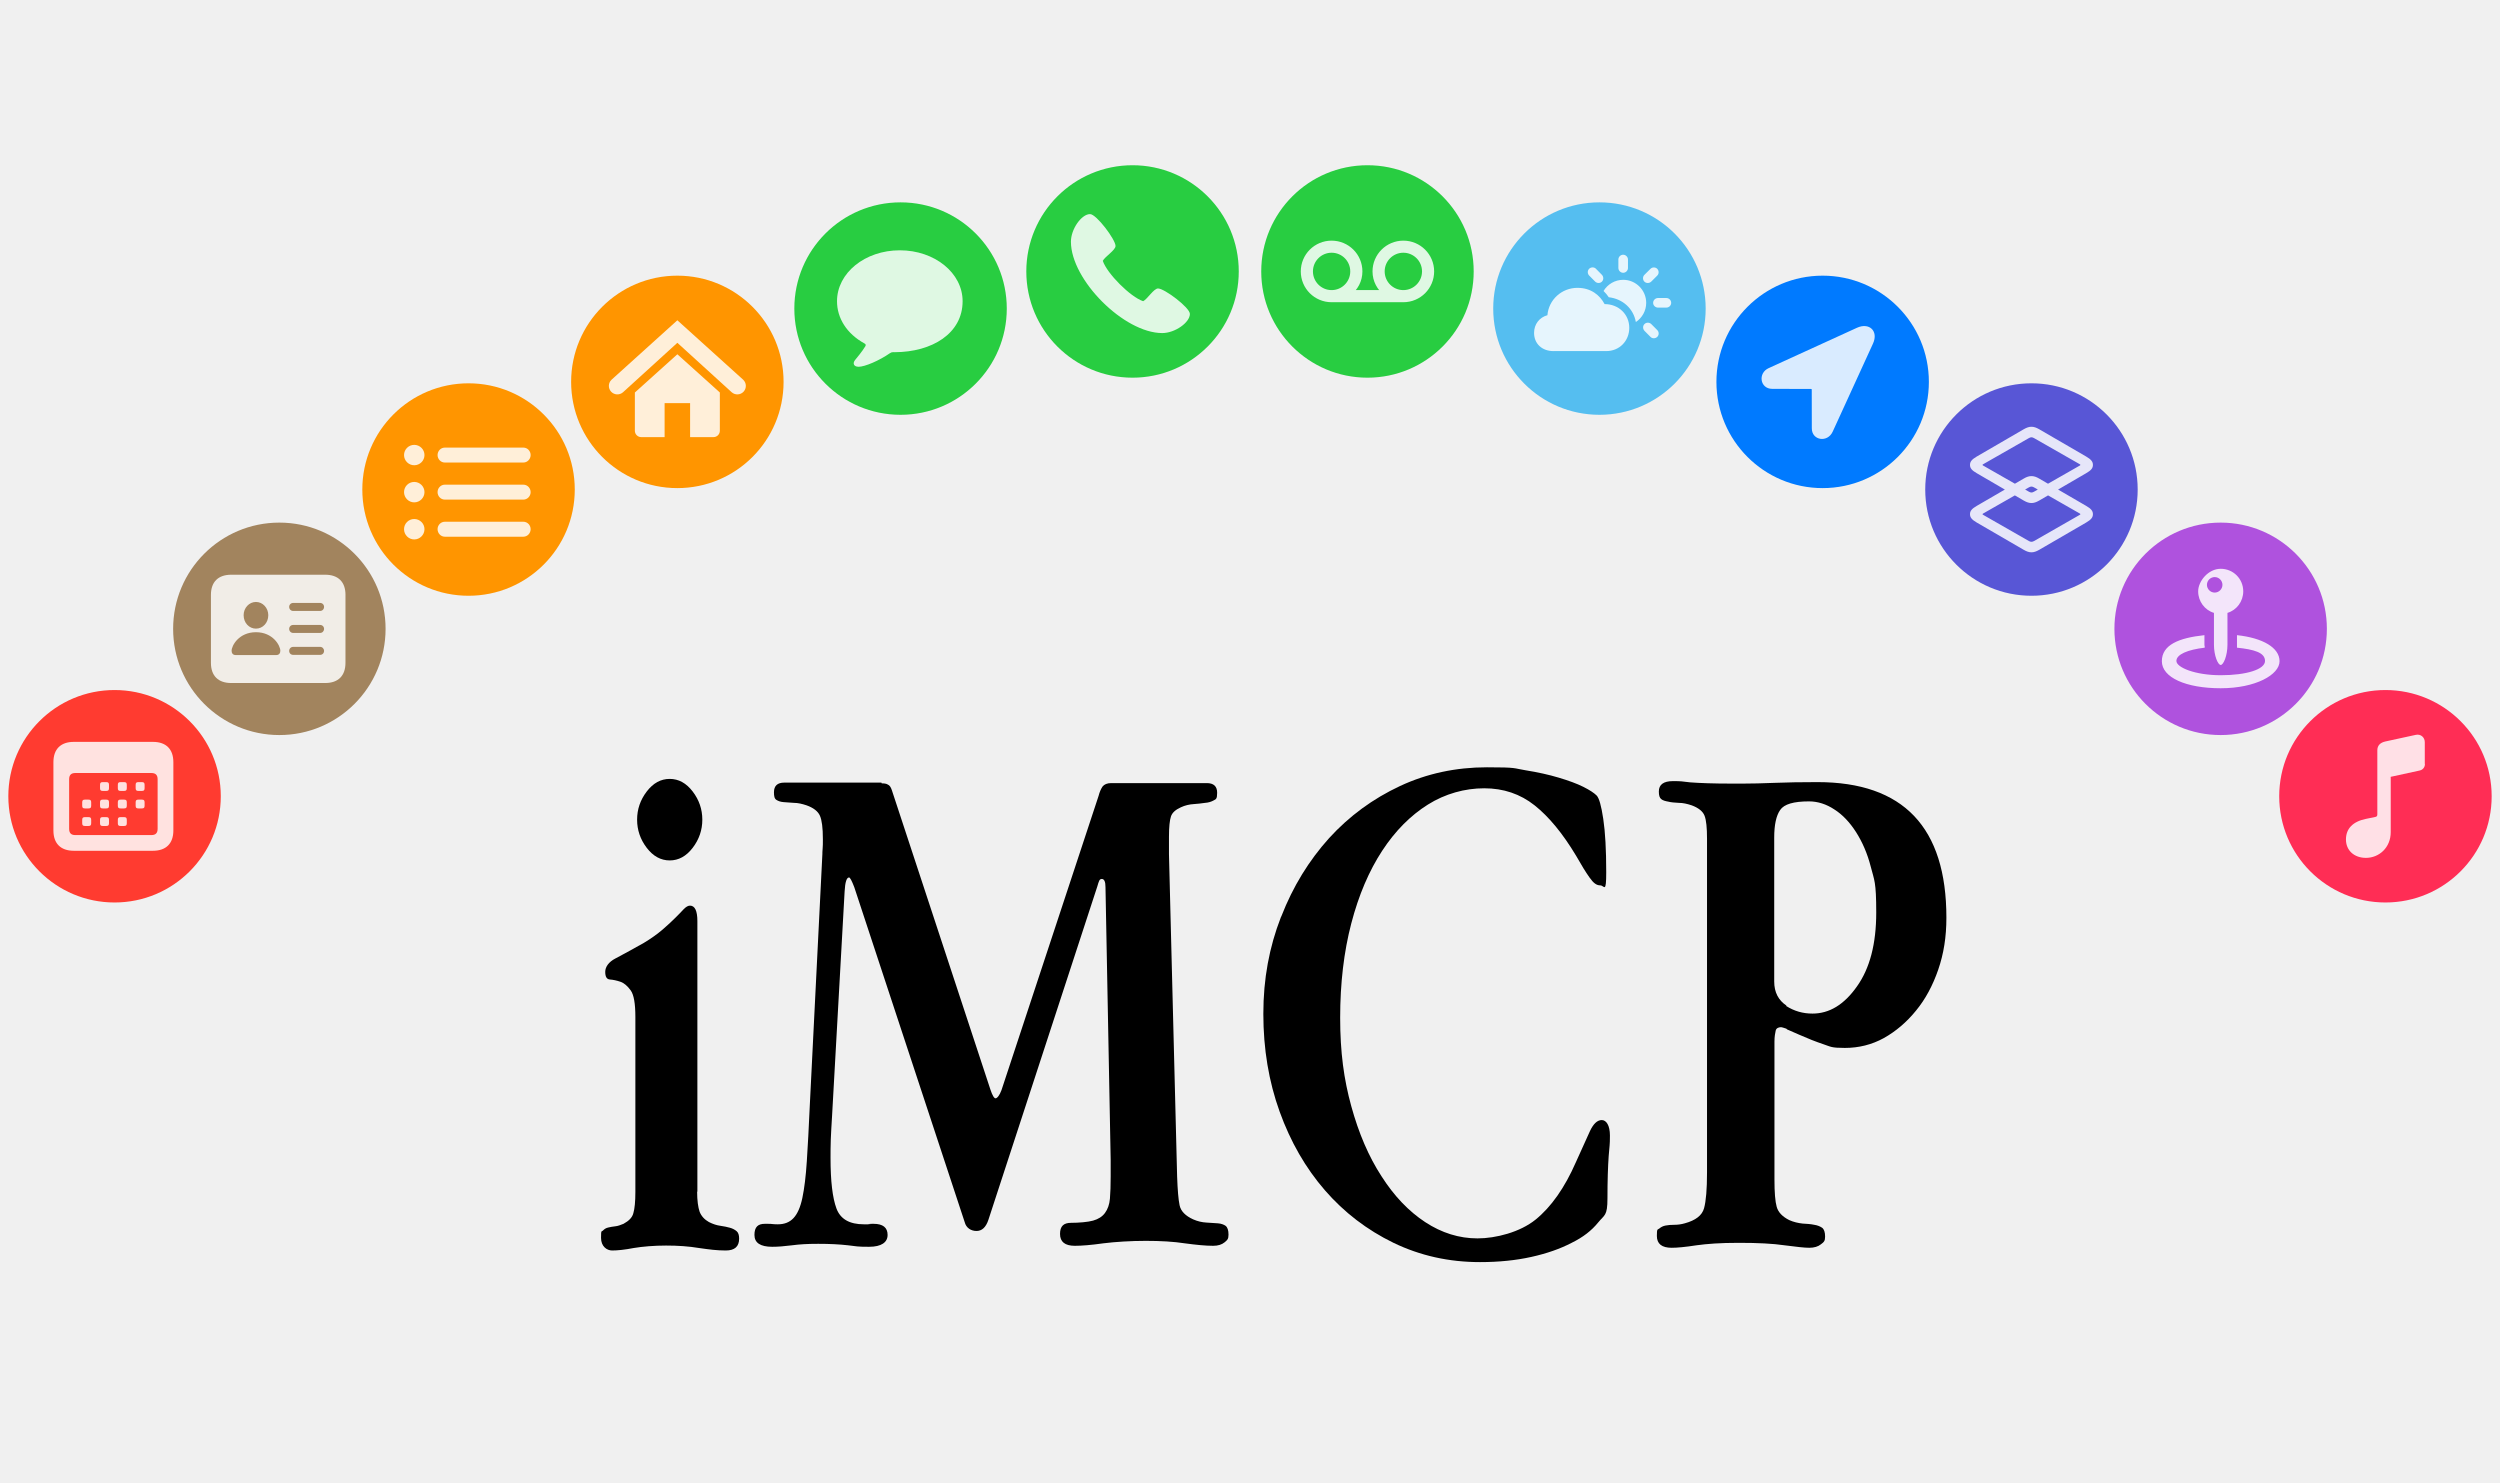
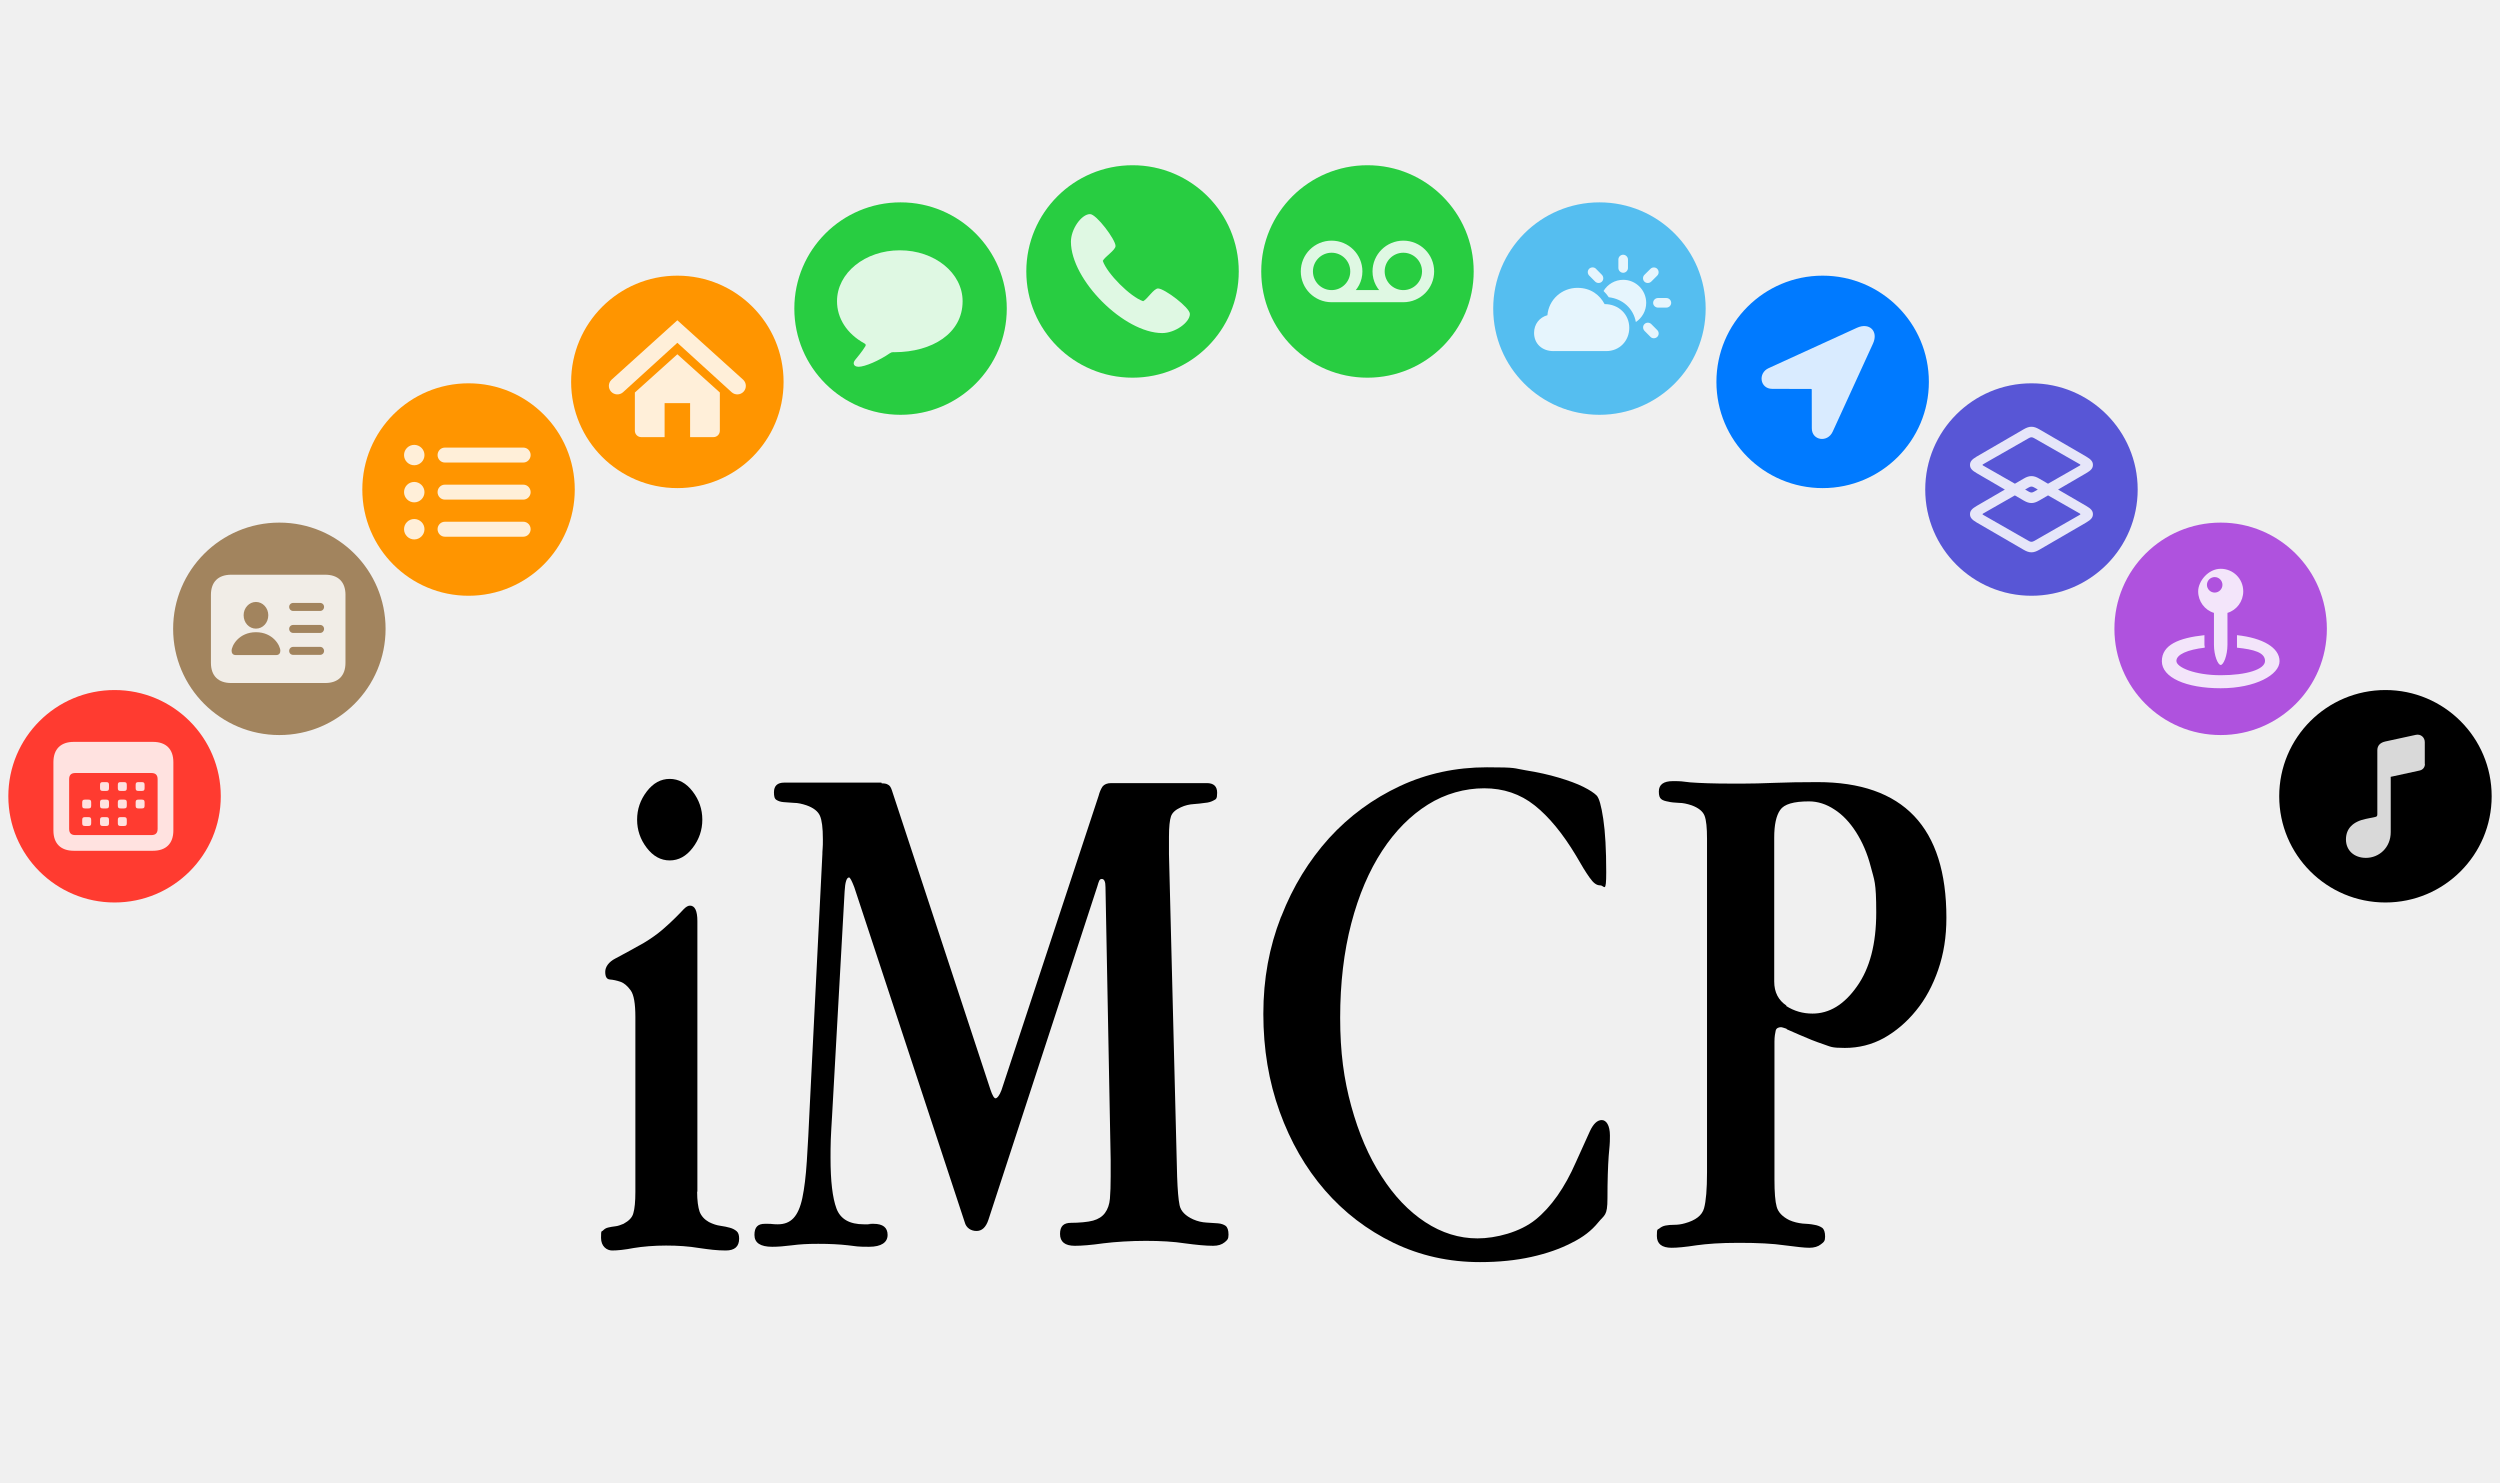
<svg xmlns="http://www.w3.org/2000/svg" viewBox="0 0 1012 600">
  <g fill="#000">
    <path d="M282.2,482.4c0,3.6.4,6.3,1,8.1.7,1.8,2,3.2,3.8,4.2,1.6.8,3.1,1.3,4.6,1.5s2.8.5,3.9.8,2,.8,2.7,1.4,1,1.6,1,3c0,3.2-1.8,4.8-5.4,4.8s-6.6-.4-10.8-1c-4.2-.7-8.6-1-13.4-1s-9.5.4-13.1,1c-3.6.7-6.5,1-8.7,1s-4.5-1.7-4.5-5.1.2-2.4.8-3,1.2-1,2.1-1.2c.9-.2,1.9-.4,2.9-.5s2.1-.5,3.3-1c2.2-1.2,3.6-2.6,4-4.4.5-1.7.8-4.5.8-8.5v-70.8c0-5.4-.6-9-1.9-10.8s-2.7-3-4.2-3.5-2.9-.8-4.2-.9-1.9-1.1-1.9-3.1,1.4-4,4.1-5.4,6.5-3.5,11.5-6.3c3-1.8,5.5-3.6,7.6-5.4,2.1-1.8,3.8-3.4,5.2-4.8,1.4-1.4,2.5-2.5,3.4-3.5.9-.9,1.7-1.4,2.5-1.4,2,0,3,2.1,3,6.3v109.5ZM280.4,320.4c2.6,3.4,3.9,7.2,3.9,11.4s-1.3,8-3.9,11.4-5.7,5.1-9.3,5.1-6.7-1.7-9.3-5.1c-2.6-3.4-3.9-7.2-3.9-11.4s1.3-8,3.9-11.4,5.7-5.1,9.3-5.1,6.7,1.7,9.3,5.1Z" />
    <path d="M356.9,317.1c1,0,1.9.1,2.5.5.7.3,1.2,1,1.6,2.2l39.9,121.2c.8,2.4,1.5,3.6,2.1,3.6s1.6-1.1,2.4-3.3l39.3-119.1c.4-1.6,1-2.9,1.6-3.8.7-.9,1.9-1.4,3.5-1.4h38.7c2.8,0,4.2,1.3,4.2,3.9s-.5,2.6-1.4,3.1-2,.9-3.5,1c-1.4.2-3,.4-4.6.5-1.7.1-3.5.5-5.2,1.3-2.2,1-3.5,2.2-4,3.7-.5,1.5-.8,4.2-.8,8.2v7.1l3.3,130.5c.2,5.4.5,9.2,1,11.6.5,2.4,2.4,4.3,5.5,5.7,1.8.8,3.6,1.2,5.4,1.3s3.4.2,4.6.3c1.3.1,2.4.5,3.1,1,.8.6,1.2,1.8,1.2,3.6s-.5,2.2-1.6,3.1-2.6,1.4-4.6,1.4c-3.2,0-7-.4-11.5-1-4.5-.7-9.8-1-15.8-1s-12.4.4-17.2,1c-4.9.7-8.8,1-11.5,1-4,0-6-1.6-6-4.8s1.5-4.5,4.5-4.5,6.8-.3,8.9-.9c2.1-.6,3.7-1.6,4.8-3.1,1.1-1.5,1.8-3.4,2-5.8s.3-5.4.3-8.9v-6.9l-2.1-110.3c0-2.2-.5-3.3-1.5-3.3s-1.2,1-1.8,3l-44.1,135c-1,3-2.6,4.5-4.8,4.5s-4.2-1.2-4.8-3.6l-44.7-135.6c-1-2.6-1.7-3.9-2.1-3.9-1,0-1.6,1.9-1.8,5.7l-5.1,91.2c-.2,3.4-.4,6.5-.5,9.2-.1,2.8-.1,5.3-.1,7.5,0,9.3.8,16.1,2.4,20.4,1.6,4.3,5.3,6.4,11.1,6.4s1.2,0,1.8-.1c.6-.1,1.3-.1,2.1-.1,3.8,0,5.7,1.5,5.7,4.5s-2.5,4.8-7.5,4.8-5-.2-8.5-.6-7.5-.6-12.1-.6-7.5.2-10.6.6-5.8.6-8,.6c-4.8,0-7.2-1.6-7.2-4.8s1.4-4.5,4.2-4.5,2.2,0,3.1.1,1.6.1,2.2.1c2.6,0,4.7-.8,6.3-2.5,1.6-1.7,2.8-4.4,3.6-8.2.8-3.8,1.4-8.7,1.8-14.8s.8-13.5,1.2-22.5l5.1-101.9c0-.4,0-1.1.1-2.1s.1-2.3.1-3.9c0-4.6-.4-7.7-1.2-9.5-.8-1.8-2.6-3.2-5.4-4.2-1.8-.6-3.5-1-5.1-1-1.6-.1-3-.2-4.2-.3-1.2-.1-2.1-.4-2.9-.9s-1-1.5-1-3.1c0-2.6,1.4-3.9,4.2-3.9h39.3Z" />
    <path d="M518.7,370.9c4.7-12.1,11.2-22.6,19.3-31.6,8.2-9,17.8-16,28.7-21.1s22.7-7.6,35.2-7.6,10.6.4,15.6,1.2,9.5,1.8,13.5,3,7.3,2.4,9.9,3.7c2.6,1.3,4.4,2.5,5.4,3.5s1.9,4.1,2.7,9.5c.8,5.3,1.2,12.5,1.2,21.5s-.8,5.4-2.4,5.4-2.8-1-4.3-3.1-3.3-5-5.5-8.9c-5.4-9-11-15.8-16.8-20.4s-12.6-6.9-20.4-6.9-15.8,2.2-22.8,6.6c-7,4.4-13.2,10.6-18.5,18.7s-9.5,17.9-12.5,29.4-4.5,24.2-4.5,38.2,1.5,24.9,4.5,35.8,7,20.3,12.2,28.3c5.1,8,11,14.2,17.7,18.6s13.8,6.6,21.2,6.6,17.2-2.5,23.5-7.6,11.8-12.9,16.3-23.2c2.4-5.4,4.3-9.6,5.7-12.6s3-4.5,4.8-4.5,3.3,2.1,3.3,6.3-.2,4-.5,8.2-.5,10-.5,17.2-1.2,6.6-3.8,9.8-6,5.9-10.7,8.2c-4.6,2.4-10,4.3-16.3,5.7-6.3,1.4-13.2,2.1-20.8,2.1-12.6,0-24.2-2.6-35-7.8-10.7-5.2-20-12.3-27.8-21.3s-13.9-19.6-18.3-31.8c-4.4-12.2-6.6-25.4-6.6-39.6s2.4-27,7.1-39.1h0Z" />
    <path d="M723.1,416.4c-1.2-.4-1.9-.6-2.1-.6-1.2,0-2,.5-2.2,1.4s-.5,2.4-.5,4.4v55.9c0,5.2.3,8.9.9,11,.6,2.2,2.3,4,5.1,5.4,1.8.8,3.6,1.2,5.4,1.4,1.8.1,3.3.2,4.7.5,1.3.2,2.3.6,3.2,1.2.8.6,1.2,1.8,1.2,3.6s-.5,2.2-1.7,3.1c-1.1.9-2.7,1.4-4.7,1.4s-5.3-.4-10-1c-4.7-.7-10.8-1-18.5-1s-12.8.4-17.2,1c-4.5.7-7.8,1-10,1-4,0-6-1.6-6-4.8s.3-2.4,1-3,1.5-1,2.5-1.2,2.2-.3,3.6-.3,2.8-.2,4.2-.6c4.4-1.2,7-3.2,7.8-6.1.8-2.9,1.2-7.7,1.2-14.5v-135.1c0-4.4-.3-7.5-1-9.3-.7-1.8-2.5-3.2-5.2-4.2-1.8-.6-3.5-1-5.2-1-1.7-.1-3.2-.2-4.3-.5-1.2-.2-2.2-.5-2.8-1-.7-.5-1-1.5-1-3.1,0-2.8,1.9-4.2,5.7-4.2s3.2.1,7,.5c3.9.3,9.5.5,16.7.5h4.8c3.4,0,7.6-.1,12.6-.3,5-.2,10.8-.3,17.4-.3,34.8,0,52.2,18.3,52.2,54.9c0,7.8-1.1,14.6-3.3,21s-5.2,12-9,16.6c-3.8,4.7-8.2,8.4-13,11.1-4.9,2.7-10.2,4-15.8,4s-5.7-.5-8.7-1.5-6.3-2.3-9.9-3.9l-4.8-2.1h0ZM723,407.2c3.3,2.1,6.8,3.1,10.7,3.1,6.8,0,12.8-3.6,18-11,5.2-7.3,7.8-17.2,7.8-29.9s-.8-13-2.2-18.5-3.5-10.2-6-14.1-5.4-7-8.7-9.1c-3.3-2.2-6.8-3.3-10.3-3.3-6.2,0-10.1,1.1-11.7,3.5-1.6,2.3-2.4,6-2.4,11.2v58.2c0,4.4,1.7,7.6,5,9.8Z" />
  </g>
  <svg version="1.1" viewBox="0 0 100 100" x="3.373" y="279.327" width="86" height="86">
    <circle fill="#FF3B30" cx="50" cy="50" r="50" />
    <g fill="#fff" fill-opacity="0.85">
      <path d="M30.83,75.66h37.23c6.18,0,9.62-3.42,9.62-9.56v-32.15c0-6.14-3.44-9.55-9.62-9.55H30.83c-6.17,0-9.61,3.4-9.61,9.55v32.15c0,6.15,3.44,9.56,9.61,9.56ZM31.52,68.27c-1.92,0-2.9-.9-2.9-2.94v-23.34c0-2.03.99-2.93,2.9-2.93h35.83c1.91,0,2.92.89,2.92,2.93v23.34c0,2.05-1.01,2.94-2.92,2.94H31.52ZM44.49,47.49h1.55c1,0,1.34-.31,1.34-1.3v-1.55c0-.99-.34-1.3-1.34-1.3h-1.55c-.99,0-1.33.31-1.33,1.3v1.55c0,.99.34,1.3,1.33,1.3ZM52.86,47.49h1.57c.99,0,1.33-.31,1.33-1.3v-1.55c0-.99-.34-1.3-1.33-1.3h-1.57c-.98,0-1.32.31-1.32,1.3v1.55c0,.99.34,1.3,1.32,1.3ZM61.25,47.49h1.57c.98,0,1.32-.31,1.32-1.3v-1.55c0-.99-.35-1.3-1.32-1.3h-1.57c-.98,0-1.32.31-1.32,1.3v1.55c0,.99.35,1.3,1.32,1.3ZM36.11,55.73h1.57c.98,0,1.32-.31,1.32-1.28v-1.57c0-.99-.35-1.3-1.32-1.3h-1.57c-.98,0-1.34.31-1.34,1.3v1.57c0,.98.36,1.28,1.34,1.28ZM44.49,55.73h1.55c1,0,1.34-.31,1.34-1.28v-1.57c0-.99-.34-1.3-1.34-1.3h-1.55c-.99,0-1.33.31-1.33,1.3v1.57c0,.98.34,1.28,1.33,1.28ZM52.86,55.73h1.57c.99,0,1.33-.31,1.33-1.28v-1.57c0-.99-.34-1.3-1.33-1.3h-1.57c-.98,0-1.32.31-1.32,1.3v1.57c0,.98.34,1.28,1.32,1.28ZM61.25,55.73h1.57c.98,0,1.32-.31,1.32-1.28v-1.57c0-.99-.35-1.3-1.32-1.3h-1.57c-.98,0-1.32.31-1.32,1.3v1.57c0,.98.35,1.28,1.32,1.28ZM36.11,63.99h1.57c.98,0,1.32-.32,1.32-1.3v-1.57c0-.99-.35-1.3-1.32-1.3h-1.57c-.98,0-1.34.31-1.34,1.3v1.57c0,.98.36,1.3,1.34,1.3ZM44.49,63.99h1.55c1,0,1.34-.32,1.34-1.3v-1.57c0-.99-.34-1.3-1.34-1.3h-1.55c-.99,0-1.33.31-1.33,1.3v1.57c0,.98.34,1.3,1.33,1.3ZM52.86,63.99h1.57c.99,0,1.33-.32,1.33-1.3v-1.57c0-.99-.34-1.3-1.33-1.3h-1.57c-.98,0-1.32.31-1.32,1.3v1.57c0,.98.34,1.3,1.32,1.3Z" />
    </g>
  </svg>
  <svg version="1.1" viewBox="0 0 100 100" x="70.084" y="211.550" width="86" height="86">
    <circle fill="#a2845e" cx="50" cy="50" r="50" />
    <g fill="#fff" fill-opacity="0.85">
      <path class="st1" d="M81.12,34.03v31.97c0,6.1-3.41,9.51-9.57,9.51H27.35c-6.14,0-9.56-3.4-9.56-9.51v-31.97c0-6.11,3.42-9.5,9.56-9.5h44.21c6.16,0,9.57,3.39,9.57,9.5ZM27.52,60.35c0,1.1.64,1.99,1.84,1.99h19.25c1.22,0,1.85-.89,1.85-1.99,0-2.48-3.49-8.76-11.47-8.76s-11.47,6.27-11.47,8.76ZM56.53,58.49c-1.11,0-1.91.84-1.91,1.91s.8,1.86,1.91,1.86h12.64c1.07,0,1.87-.8,1.87-1.86s-.8-1.91-1.87-1.91h-12.64ZM56.53,48.17c-1.11,0-1.91.82-1.91,1.86s.8,1.91,1.91,1.91h12.64c1.07,0,1.87-.84,1.87-1.91s-.8-1.86-1.87-1.86h-12.64ZM33.18,43.58c0,3.62,2.61,6.33,5.8,6.33,3.21,0,5.81-2.71,5.81-6.33,0-3.41-2.6-6.23-5.81-6.23s-5.8,2.82-5.8,6.23ZM56.53,37.81c-1.11,0-1.91.82-1.91,1.87s.8,1.91,1.91,1.91h12.64c1.07,0,1.87-.84,1.87-1.91s-.8-1.87-1.87-1.87h-12.64Z" />
    </g>
  </svg>
  <svg version="1.1" viewBox="0 0 100 100" x="146.665" y="155.165" width="86" height="86">
    <circle fill="#ff9500" cx="50" cy="50" r="50" />
    <g fill="#fff" fill-opacity=".85">
      <path d="M38.83,72.2h36.98c1.91,0,3.42-1.64,3.42-3.53s-1.48-3.51-3.42-3.51h-36.98c-1.92,0-3.41,1.62-3.41,3.51s1.51,3.53,3.41,3.53Z" />
      <path d="M24.44,73.49c2.65,0,4.82-2.17,4.82-4.82s-2.17-4.8-4.82-4.8-4.8,2.15-4.8,4.8,2.17,4.82,4.8,4.82Z" />
      <path d="M38.83,54.74h36.98c1.91,0,3.42-1.64,3.42-3.51s-1.48-3.52-3.42-3.52h-36.98c-1.92,0-3.41,1.62-3.41,3.52s1.51,3.51,3.41,3.51Z" />
      <path d="M24.44,56.04c2.65,0,4.82-2.17,4.82-4.82s-2.17-4.8-4.82-4.8-4.8,2.15-4.8,4.8,2.17,4.82,4.8,4.82Z" />
      <path d="M38.83,37.29h36.98c1.91,0,3.42-1.64,3.42-3.52s-1.48-3.51-3.42-3.51h-36.98c-1.92,0-3.41,1.62-3.41,3.51s1.51,3.52,3.41,3.52Z" />
      <path d="M24.44,38.57c2.65,0,4.82-2.15,4.82-4.8s-2.17-4.8-4.82-4.8-4.8,2.15-4.8,4.8,2.17,4.8,4.8,4.8Z" />
    </g>
  </svg>
  <svg viewBox="0 0 100 100" x="231.193" y="111.587" width="86" height="86">
    <circle fill="#ff9500" cx="50" cy="50" r="50" />
    <g fill="#fff" opacity=".85">
      <path d="M50,21 81,49a4,4 0 0 1-5.4,5.9L50,31.6 24.4,54.9A4,4 0 0 1 19,49Z" />
      <path fill-rule="evenodd" d="M50,37 70,55V73a3,3 0 0 1-3,3H33a3,3 0 0 1-3-3V55ZM44,60h12v16H44Z" />
    </g>
  </svg>
  <svg viewBox="0 0 100 100" x="321.545" y="81.913" width="86" height="86">
    <circle fill="#28cd41" cx="50" cy="50" r="50" />
    <g fill="#fff" fill-opacity="0.85">
      <path d="M30.19,77.4c3.04,0,9.82-2.94,14.79-6.39.59-.4,1.01-.5,1.53-.5.3.01.53.02.7.02,17.63-.04,32-8.83,32-23.99,0-13.3-13.15-23.97-29.56-23.97s-29.56,10.67-29.56,23.97c0,7.9,4.52,15.26,12.9,19.86.63.34.75.71.46,1.29-1.56,2.6-3.8,5.19-4.83,6.48-1.36,1.68-.56,3.21,1.57,3.21Z" />
    </g>
  </svg>
  <svg viewBox="0 0 100 100" x="415.450" y="66.887" width="86" height="86">
    <circle fill="#28cd41" cx="50" cy="50" r="50" />
    <g fill="#fff" fill-opacity="0.85">
      <path d="M30,23c-4,0-9,7-9,13,0,18,25,43,43,43,6,0,13-5,13-9,0-3-12-12-15-12-2,0-5,5-7,6-6-2-17-13-19-19,1-2,6-5,6-7,0-3-9-15-12-15Z" />
    </g>
  </svg>
  <svg viewBox="0 0 100 100" x="510.550" y="66.887" width="86" height="86">
    <circle fill="#28cd41" cx="50" cy="50" r="50" />
    <g fill="#fff" stroke="#fff" stroke-width="22" stroke-linejoin="round" opacity="0.85">
      <path transform="translate(20.000 36.882) scale(0.12596)" d="M1.06581e-14 104.043C1.06581e-14 161.656 46.572 208.086 104.043 208.086L372.297 208.086C429.839 208.086 476.341 161.585 476.341 104.043C476.341 46.431 429.768 0 372.297 0C314.685 0 268.048 46.502 268.048 104.043C268.048 137.03 284.031 166.78 309.472 184.8L166.868 184.8C192.309 166.78 208.292 137.03 208.292 104.043C208.292 46.431 161.72 0 104.043 0C46.502 0 1.06581e-14 46.502 1.06581e-14 104.043ZM23.421 103.908C23.421 59.335 59.605 23.151 104.178 23.151C148.752 23.151 184.865 59.335 184.865 103.908C184.865 148.617 148.752 184.8 104.178 184.8C59.605 184.8 23.421 148.617 23.421 103.908ZM291.476 103.908C291.476 59.335 327.589 23.151 372.162 23.151C416.736 23.151 453.055 59.335 453.055 103.908C453.055 148.617 416.736 184.8 372.162 184.8C327.589 184.8 291.476 148.617 291.476 103.908Z" />
    </g>
  </svg>
  <svg version="1.1" viewBox="0 0 100 100" x="604.455" y="81.913" width="86" height="86">
    <circle fill="#55bef0" cx="50" cy="50" r="50" />
    <g fill="#fff" fill-opacity=".85">
      <path d="M74.42,57.32l2.79,2.8c.88.88.9,2.32.02,3.18-.87.87-2.36.91-3.21.02l-2.8-2.82c-.87-.91-.9-2.34-.02-3.21.87-.87,2.32-.86,3.21.02ZM72.01,47.29c0,3.77-1.94,7.1-4.87,9.04-1.12-6.3-6.15-10.91-12.76-11.67-.7-1.05-1.51-2.04-2.45-2.94,1.89-3.15,5.34-5.26,9.26-5.26,5.95,0,10.82,4.87,10.82,10.84ZM83.77,47.3c0,1.24-1.03,2.24-2.27,2.24h-3.94c-1.23,0-2.29-.99-2.29-2.24s1.06-2.27,2.29-2.27h3.94c1.24,0,2.27,1.03,2.27,2.27ZM77.2,31.29c.87.87.88,2.34-.01,3.21l-2.8,2.79c-.88.87-2.35.89-3.23.03-.87-.87-.87-2.35.03-3.22l2.81-2.79c.89-.89,2.33-.89,3.21-.03ZM48.37,31.28l2.78,2.82c.86.89.88,2.34.02,3.21-.87.87-2.32.86-3.22-.04l-2.78-2.81c-.86-.86-.89-2.31-.02-3.19.87-.87,2.37-.88,3.22,0ZM63.43,26.92v3.95c0,1.24-1.03,2.28-2.27,2.28s-2.25-1.05-2.25-2.28v-3.95c0-1.24,1.03-2.27,2.25-2.27s2.27,1.04,2.27,2.27Z" />
      <path d="M28.42,70.01h24.81c6.15,0,10.81-4.74,10.81-10.97s-4.91-11.15-11.61-11.15c-2.24-4.2-6.41-7.65-12.77-7.65-7.41,0-13.54,5.56-14.15,12.88-3.78,1.03-6.28,4.25-6.28,8.31,0,5.07,3.69,8.59,9.19,8.59Z" />
    </g>
  </svg>
  <svg version="1.1" viewBox="0 0 100 100" x="694.807" y="111.587" width="86" height="86">
    <circle fill="#007aff" cx="50" cy="50" r="50" />
    <g fill="#fff" fill-opacity="0.85">
      <path d="M26.24,53.28l18.31.05c.23,0,.32.09.32.31l.03,18.25c0,5.68,7.4,6.9,9.84,1.51l18.98-41.47c2.65-5.85-1.77-10.03-7.54-7.41l-41.58,19c-5.21,2.36-4.09,9.75,1.64,9.76Z" />
    </g>
  </svg>
  <svg viewBox="0 0 100 100" x="779.335" y="155.165" width="86" height="86">
    <circle fill="#5856d6" cx="50" cy="50" r="50" />
    <g fill="#fff" fill-opacity="0.85" transform="translate(50 50) scale(0.58) translate(-62.33895 34.1361)">
      <path d="M62.334 16.811C64.314 16.811 66.211 16.168 68.574 14.81L106.744-7.354C110.703-9.686 112.217-11.448 112.217-14.144C112.217-16.778 110.703-18.593 106.744-20.873L68.574-43.047C66.211-44.446 64.314-45.038 62.334-45.038C60.364-45.038 58.467-44.446 56.104-43.047L17.935-20.873C13.975-18.593 12.461-16.778 12.461-14.144C12.461-11.448 13.975-9.686 17.935-7.354L56.104 14.81C58.467 16.168 60.364 16.811 62.334 16.811ZM62.334 8.274C61.628 8.274 61.006 8.087 60.187 7.621L23.031-13.653C22.78-13.758 22.655-13.873 22.655-14.144C22.655-14.353 22.78-14.468 23.031-14.625L60.187-35.847C61.006-36.314 61.628-36.552 62.334-36.552C63.039-36.552 63.672-36.314 64.491-35.847L101.648-14.625C101.898-14.468 102.023-14.353 102.023-14.144C102.023-13.873 101.898-13.758 101.648-13.653L64.491 7.621C63.672 8.087 63.039 8.274 62.334 8.274ZM62.334-23.183C64.314-23.183 66.211-23.816 68.574-25.174L106.744-47.399C110.703-49.68 112.217-51.442 112.217-54.128C112.217-56.824 110.703-58.576 106.744-60.919L68.574-83.082C66.211-84.44 64.314-85.083 62.334-85.083C60.364-85.083 58.467-84.44 56.104-83.082L17.935-60.919C13.975-58.576 12.461-56.824 12.461-54.128C12.461-51.442 13.975-49.68 17.935-47.399L56.104-25.174C58.467-23.816 60.364-23.183 62.334-23.183ZM62.334-31.72C61.628-31.72 61.006-31.959 60.187-32.425L23.031-53.648C22.78-53.752 22.655-53.919 22.655-54.128C22.655-54.389 22.78-54.514 23.031-54.619L60.187-75.841C61.006-76.308 61.628-76.546 62.334-76.546C63.039-76.546 63.672-76.308 64.491-75.841L101.648-54.619C101.898-54.514 102.023-54.389 102.023-54.128C102.023-53.919 101.898-53.752 101.648-53.648L64.491-32.425C63.672-31.959 63.039-31.72 62.334-31.72Z" />
    </g>
  </svg>
  <svg version="1.1" viewBox="0 0 100 100" x="855.916" y="211.550" width="86" height="86">
    <circle fill="#af52de" cx="50" cy="50" r="50" />
    <g fill="#fff" fill-opacity="0.85">
      <path d="M42.49,57.93v.94c-8.01.94-13.32,3.18-13.32,6.25s8.84,6.72,20.86,6.72,20.86-2.71,20.86-6.72-5.3-5.42-13.2-6.25v-5.89c12.14,1.3,20.04,5.89,20.04,12.26s-11.31,12.73-27.7,12.73-27.7-5.07-27.7-12.73,7.9-10.96,20.04-12.26v4.95h.12Z" />
      <path d="M60.64,32.35c0,4.71-3.06,8.84-7.43,10.14v14.97c0,5.19-1.89,9.55-3.18,9.55s-3.18-4.36-3.18-9.55v-14.97c-4.36-1.3-7.43-5.42-7.43-10.14s4.71-10.61,10.61-10.61,10.61,4.71,10.61,10.61ZM43.55,29.29c0,2,1.65,3.65,3.65,3.65s3.65-1.65,3.65-3.65-1.65-3.65-3.65-3.65-3.65,1.65-3.65,3.65h0Z" />
    </g>
  </svg>
  <svg viewBox="0 0 100 100" x="922.627" y="279.327" width="86" height="86">
-     <circle fill="#ff2d55" cx="50" cy="50" r="50" />
+     <circle fill="#000" cx="50" cy="50" r="50" />
    <g fill="#fff" fill-opacity="0.85">
      <path d="M68.52 34.73V24.53C68.52 22.21 66.56 20.6 64.31 21.09L49.96 24.21C47.51 24.74 46.18 26.17 46.18 28.35V58.45C46.21 59.22 45.93 59.57 45.33 59.71L40.81 60.65C34.6 61.92 31.41 65.28 31.41 70.34C31.41 75.49 35.27 79 40.81 79C46.98 79 52.49 74.23 52.49 66.86V41.54C52.49 40.7 52.24 40.91 53.05 40.73L66.07 37.89C67.61 37.57 68.59 36.35 68.59 34.8Z" />
    </g>
  </svg>
</svg>
